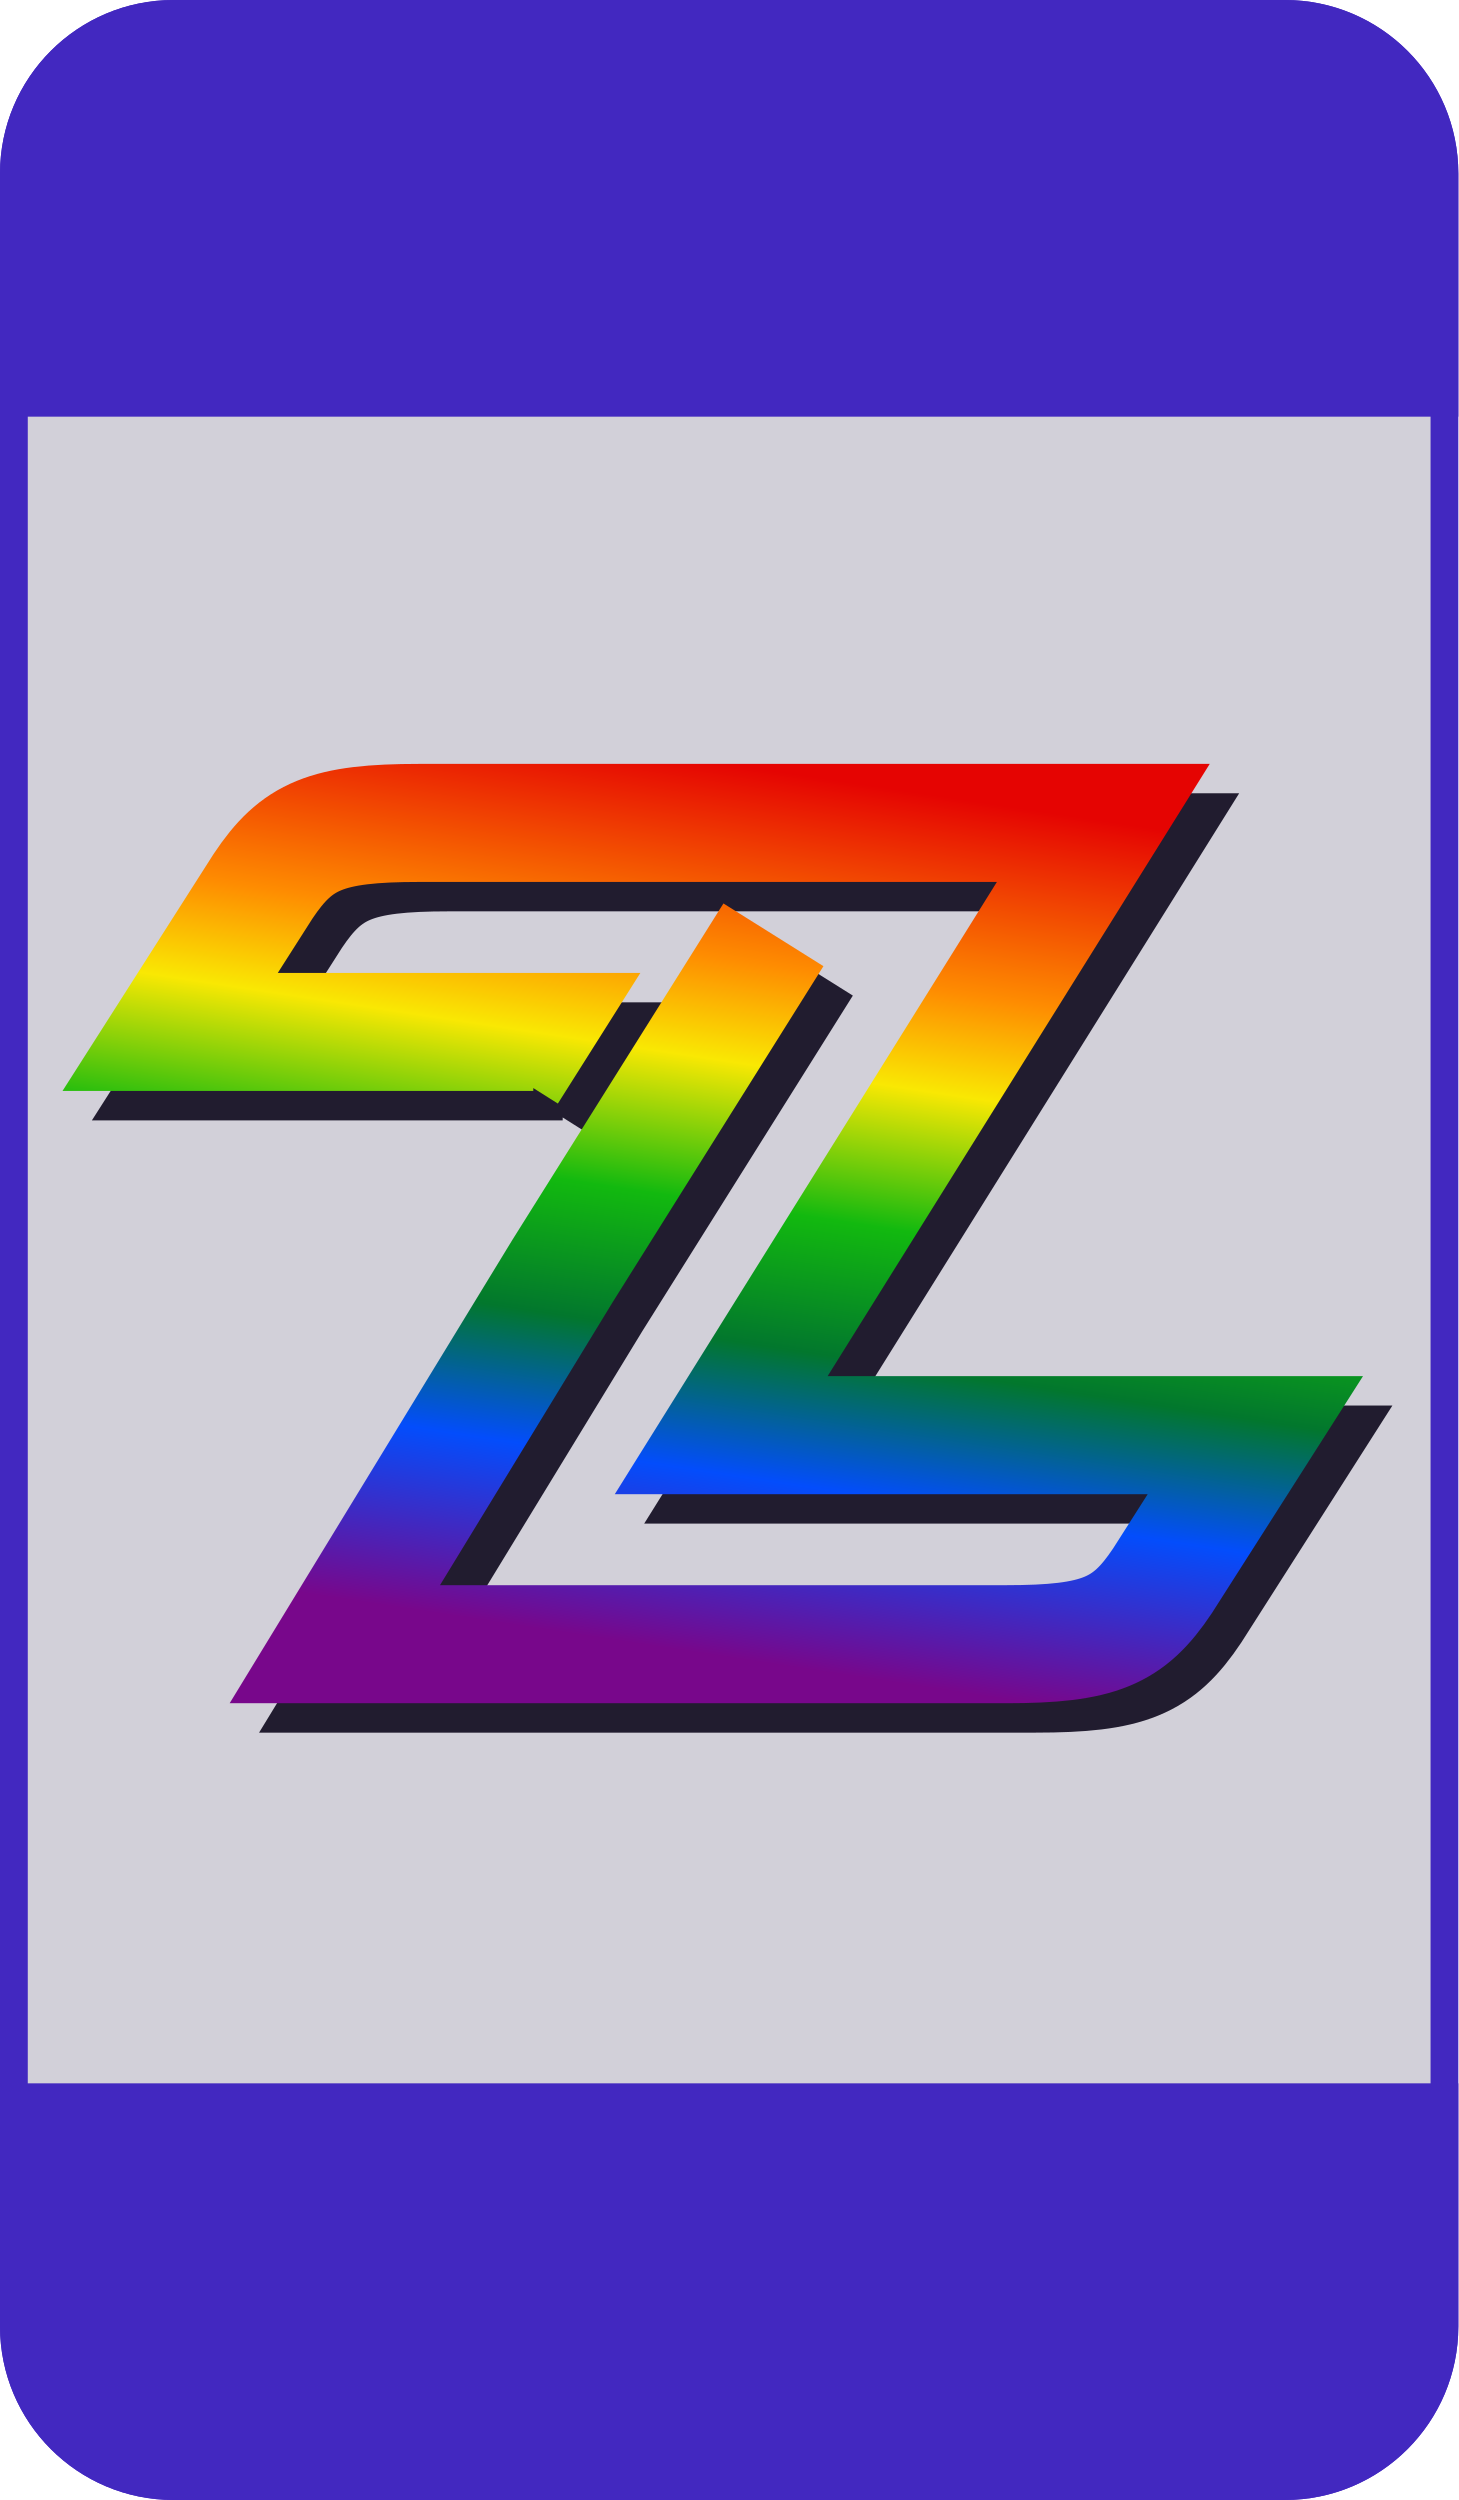
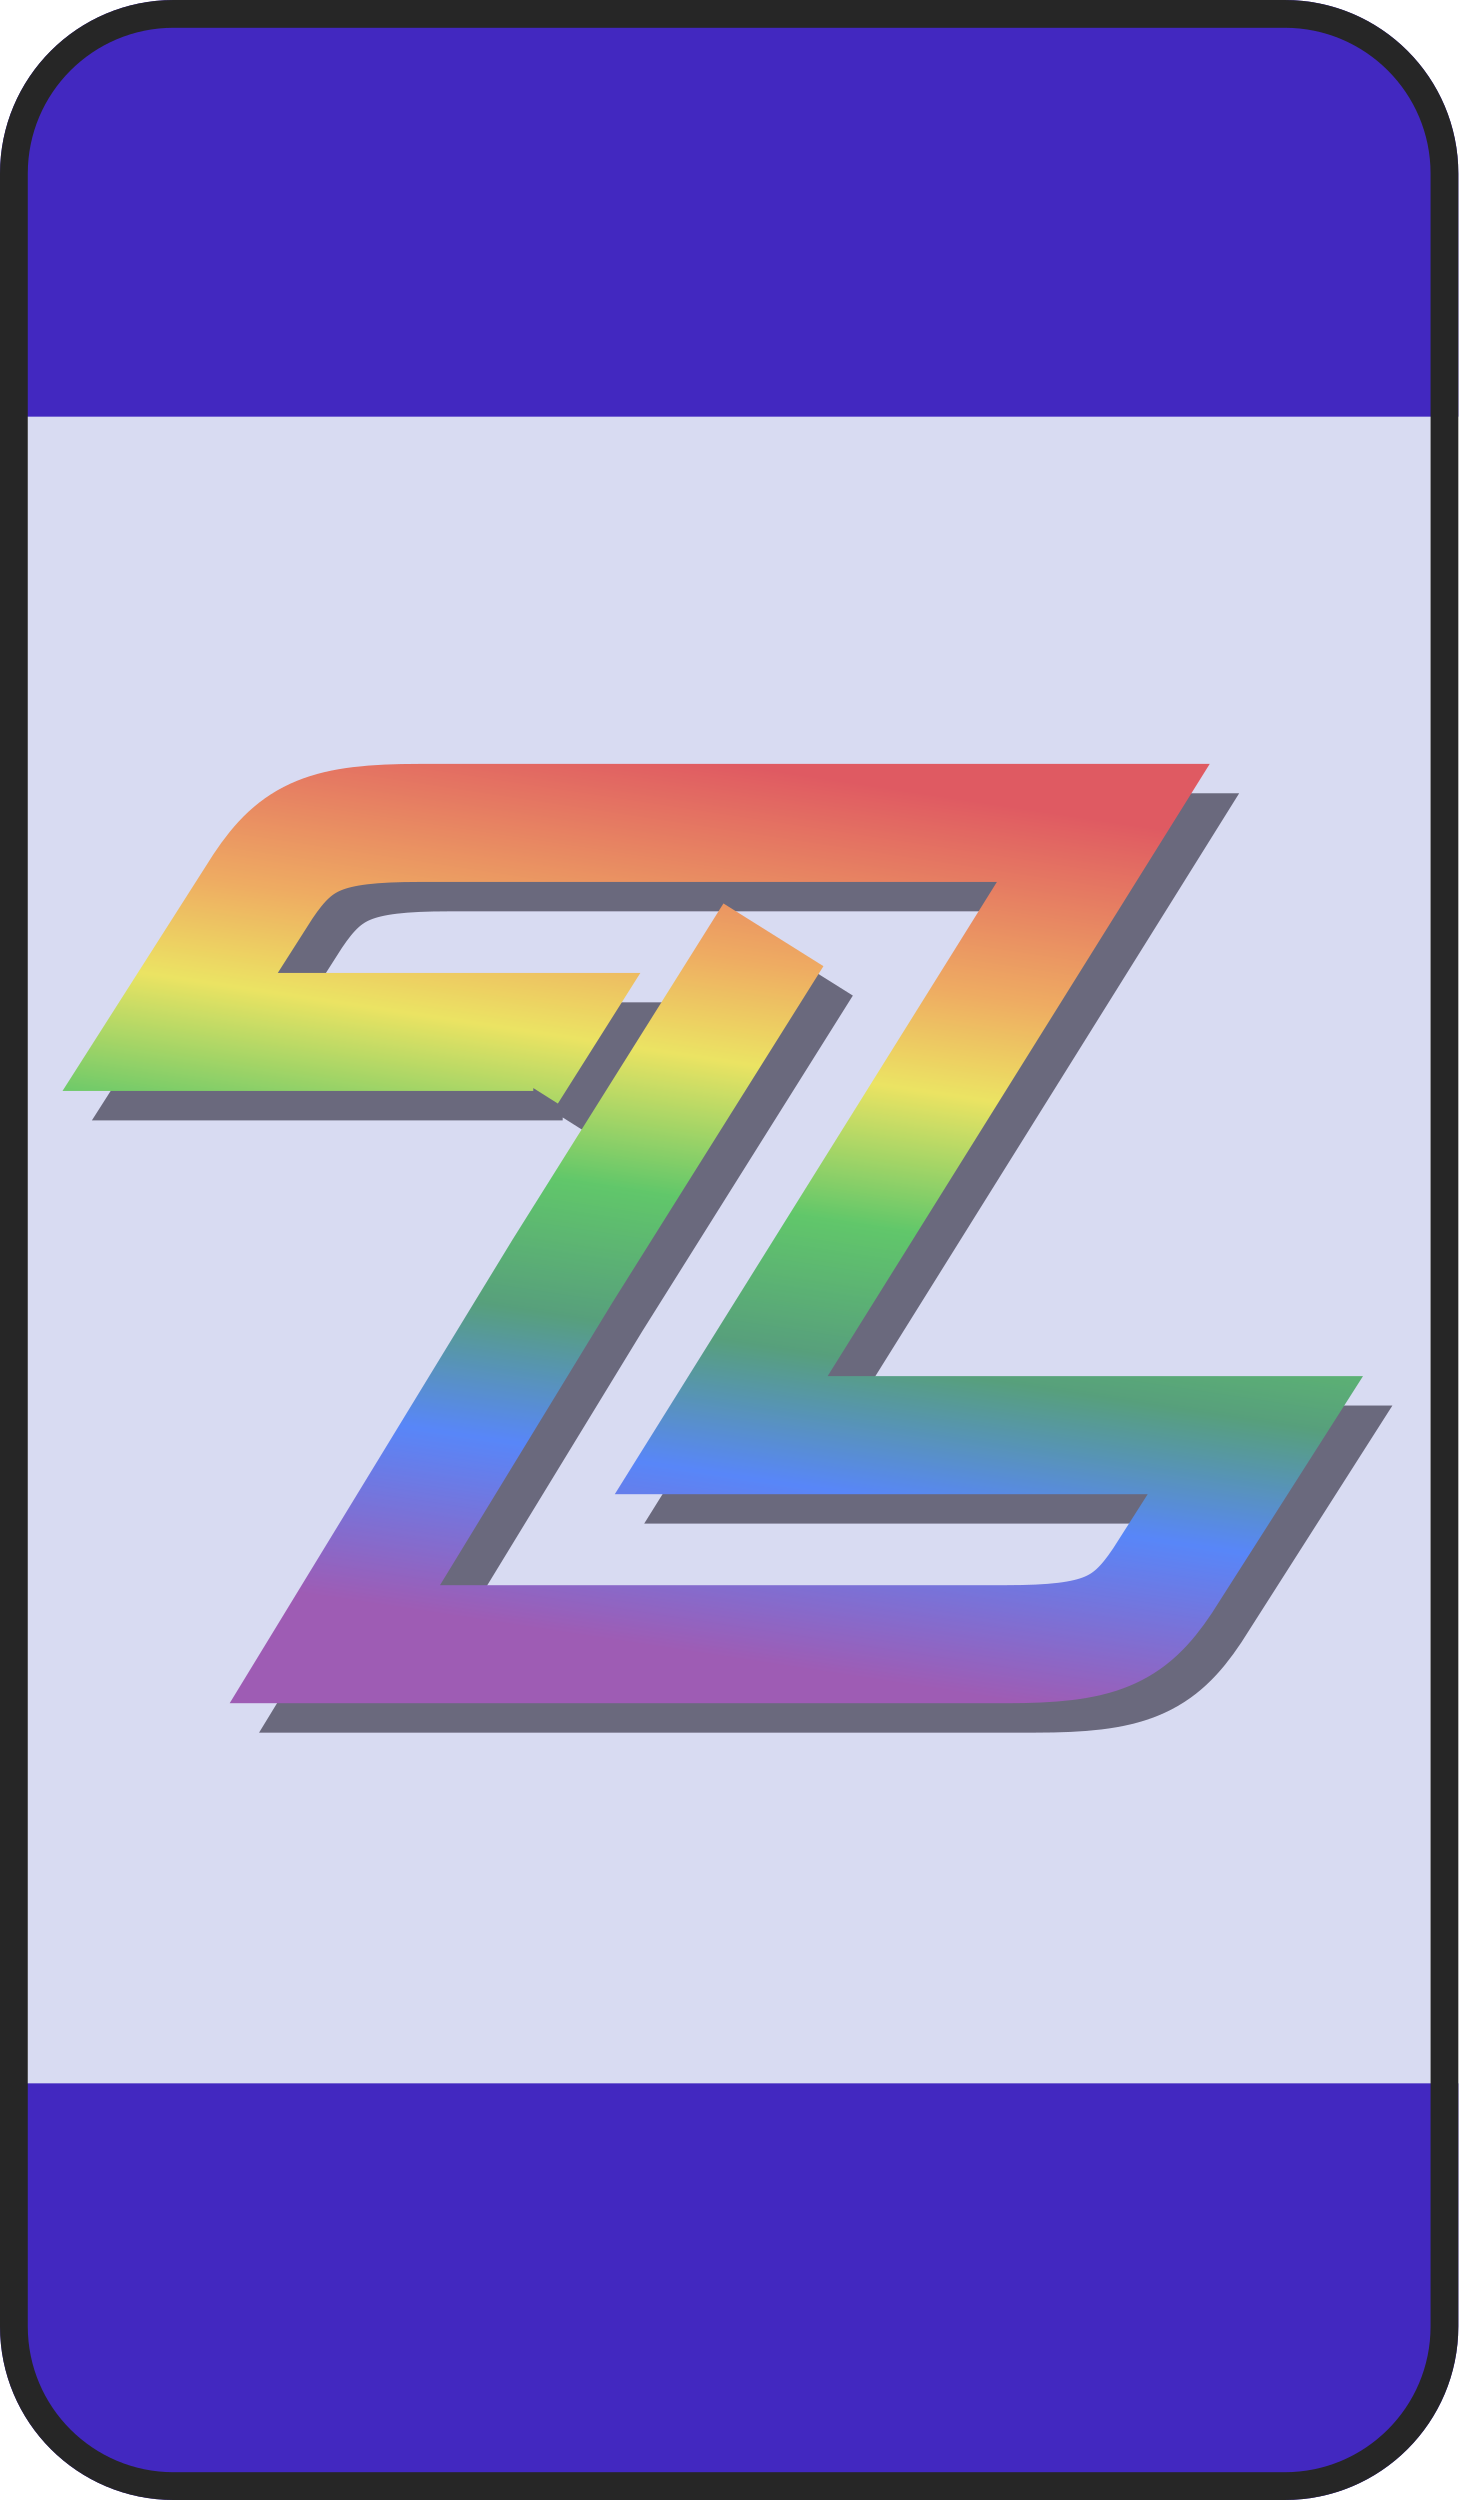
<svg xmlns="http://www.w3.org/2000/svg" width="420" height="720" viewBox="0 0 420 720" fill="none">
-   <rect width="420" height="720" rx="50" fill="#4228C0" />
-   <rect x="8" y="8" width="404" height="704" rx="42" fill="#D2D0D9" />
+   <rect x="8" y="8" width="404" height="704" rx="42" fill="#D8DBF2" />
  <path d="M0 50C0 22.386 22.386 0 50 0H370C397.614 0 420 22.386 420 50V120H0V50Z" fill="#4228C0" />
-   <path d="M154.757 317.219L162.054 305.666H57.469L84.224 263.711C93.952 249.118 102.465 245.469 129.219 245.469H251.437H326.227L271.198 333.636L216.17 421.803H370.006L343.252 463.758C333.523 478.352 325.01 482 298.256 482H104.897L170.566 374.375L211.001 309.922L231.219 277.696" stroke="#211C2F" stroke-width="34" />
-   <path d="M146.288 308.75L153.584 297.197H49L75.754 255.241C85.483 240.648 93.996 237 120.75 237H242.967H317.757L262.729 325.167L207.701 413.334H361.537L334.783 455.289C325.054 469.882 316.541 473.531 289.787 473.531H96.428L162.097 365.906L202.532 301.453L222.75 269.227" stroke="url(#paint0_linear_1047_259)" stroke-width="34" />
+   <g opacity="0.6">
+     <path d="M154.757 317.219L162.054 305.666H57.469L84.224 263.711C93.952 249.118 102.465 245.469 129.219 245.469H251.437H326.227L271.198 333.636L216.17 421.803H370.006L343.252 463.758C333.523 478.352 325.01 482 298.256 482H104.897L170.566 374.375L211.001 309.922L231.219 277.696" stroke="#211C2F" stroke-width="34" />
+     <path d="M146.288 308.75L153.584 297.197H49L75.754 255.241C85.483 240.648 93.996 237 120.75 237H242.967H317.757L262.729 325.167L207.701 413.334H361.537L334.783 455.289C325.054 469.882 316.541 473.531 289.787 473.531H96.428L162.097 365.906L202.532 301.453L222.75 269.227" stroke="url(#paint0_linear_1047_259)" stroke-width="34" />
+   </g>
  <path d="M0 600H420V670C420 697.614 397.614 720 370 720H50C22.386 720 0 697.614 0 670V600Z" fill="#4228C0" />
+   <rect x="4" y="4" width="412" height="712" rx="46" stroke="#262626" stroke-width="8" />
  <defs>
    <linearGradient id="paint0_linear_1047_259" x1="321.56" y1="237" x2="283.174" y2="490.526" gradientUnits="userSpaceOnUse">
      <stop stop-color="#E50402" />
      <stop offset="0.216" stop-color="#FE8C01" />
      <stop offset="0.33" stop-color="#F9E803" />
      <stop offset="0.489" stop-color="#12B90F" />
      <stop offset="0.64" stop-color="#02772D" />
      <stop offset="0.789" stop-color="#034DFC" />
      <stop offset="0.992" stop-color="#78078B" />
    </linearGradient>
  </defs>
</svg>
